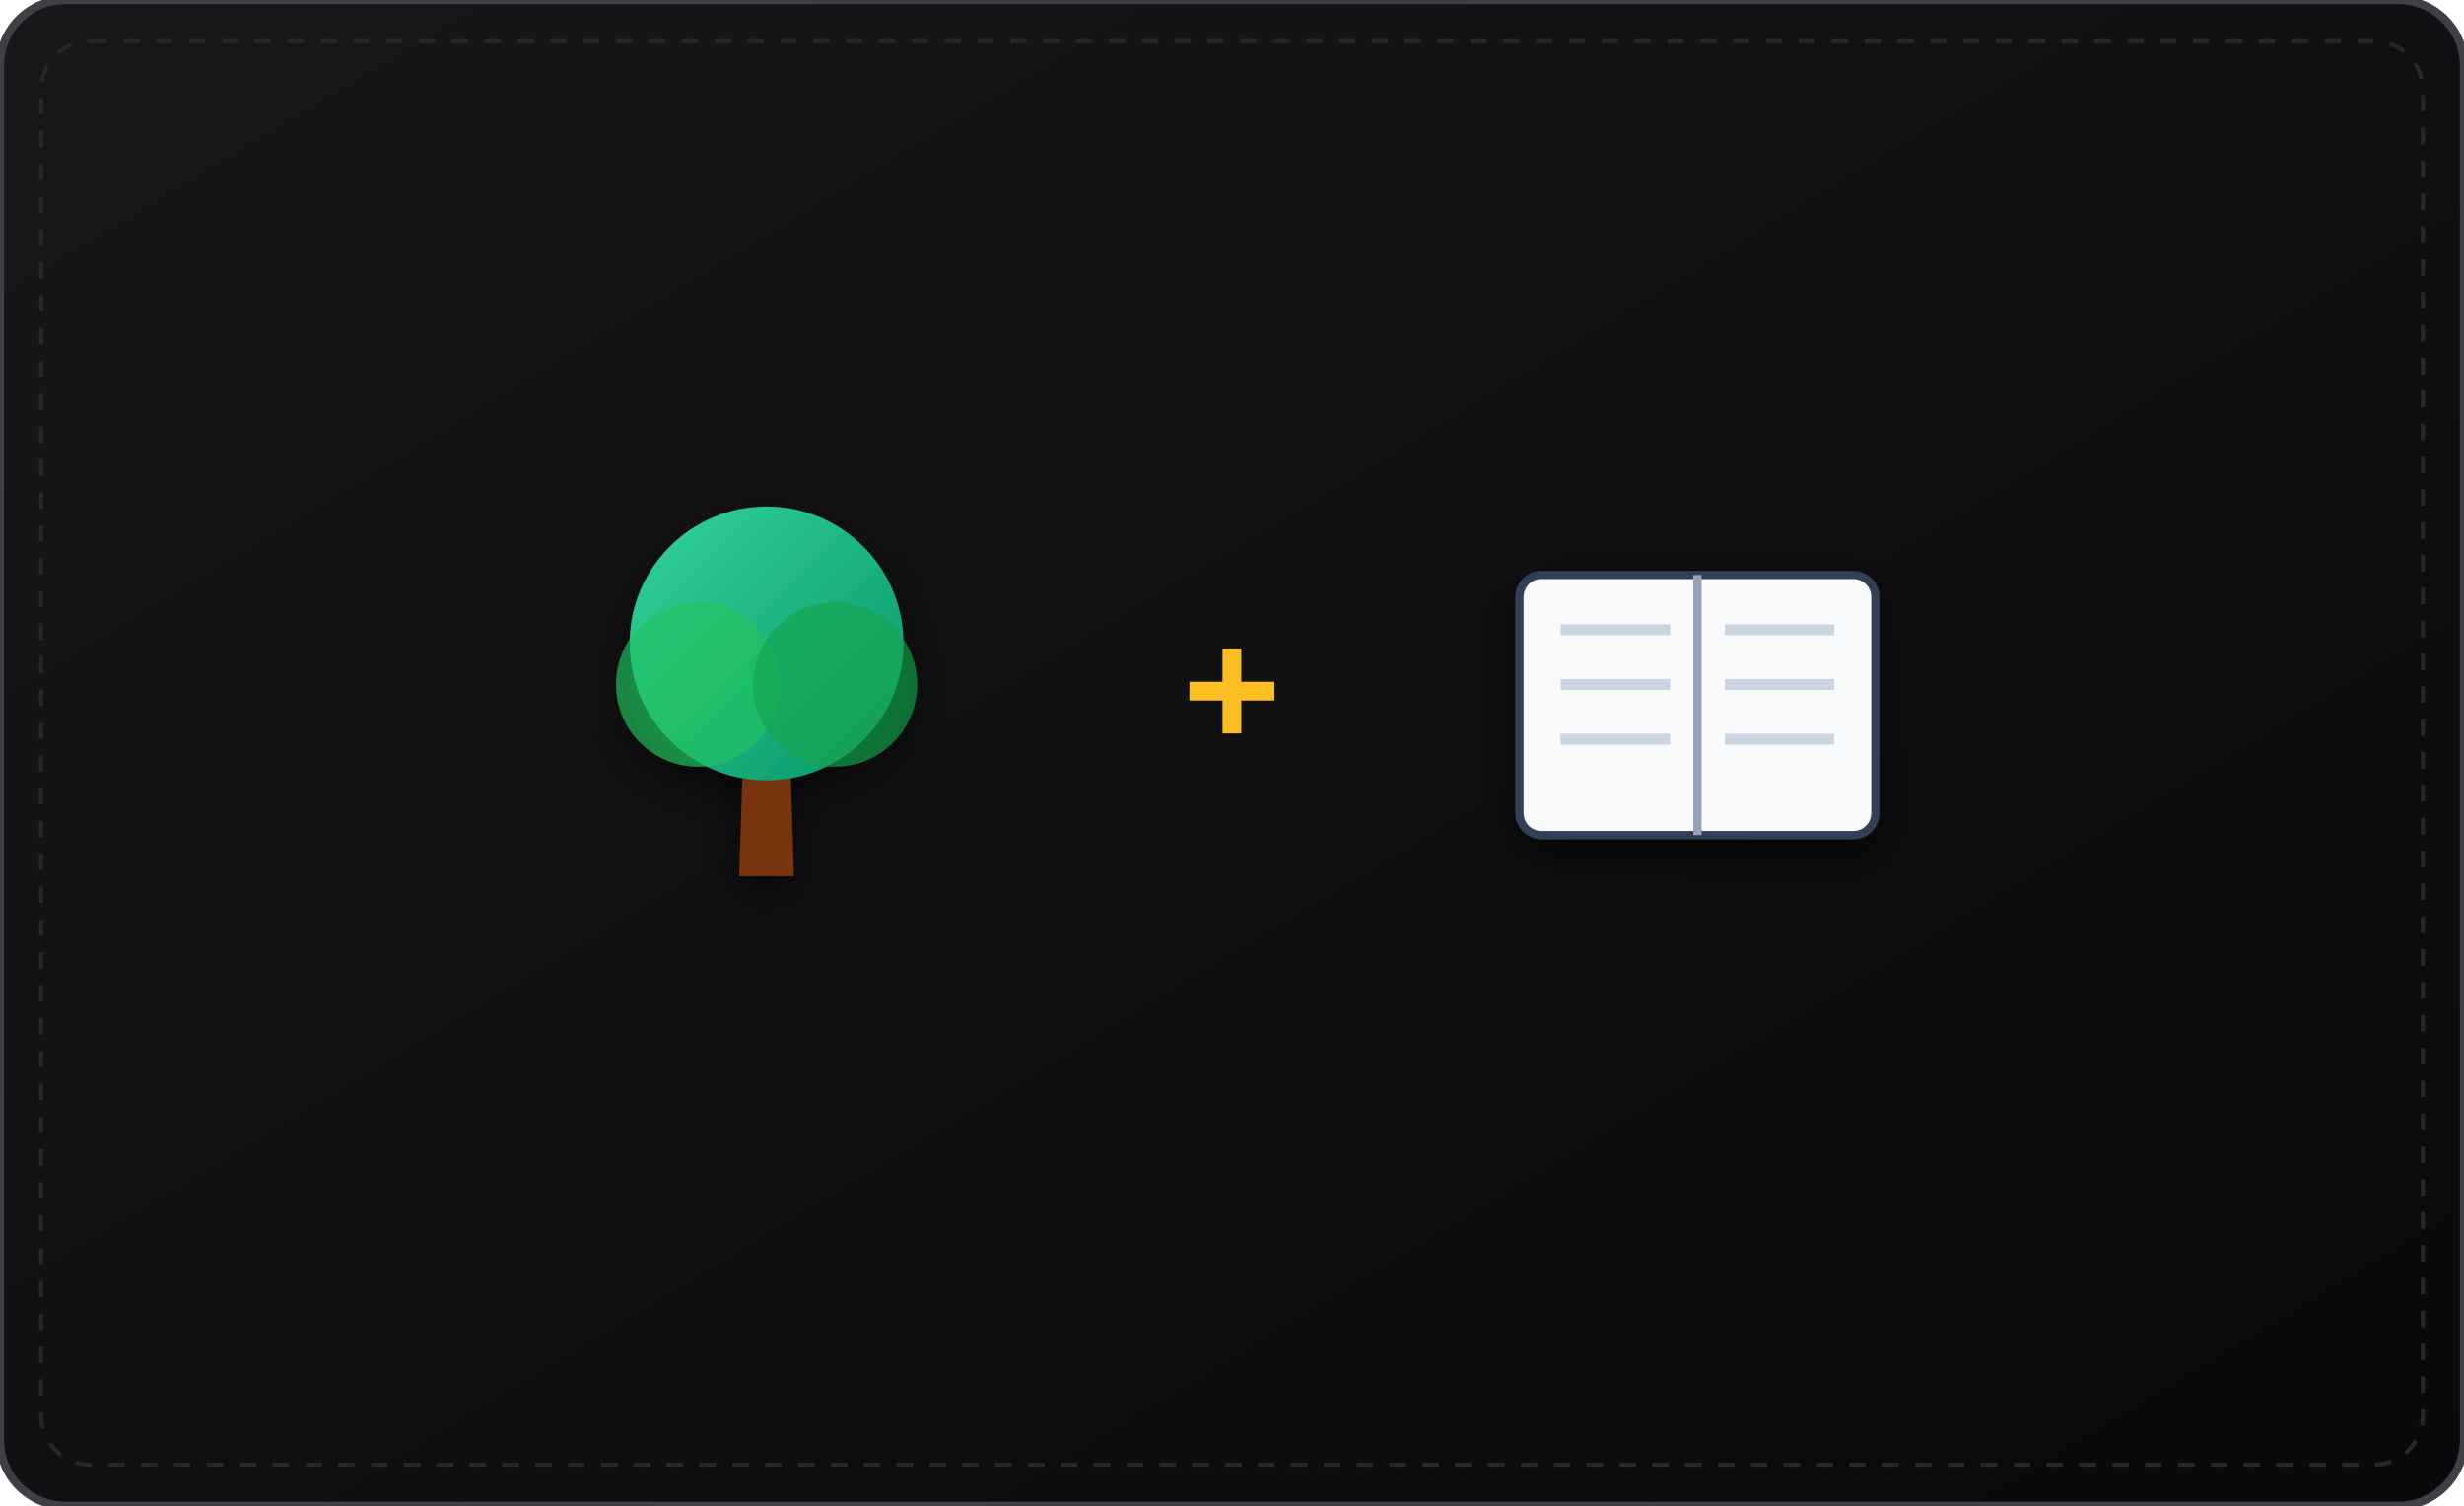
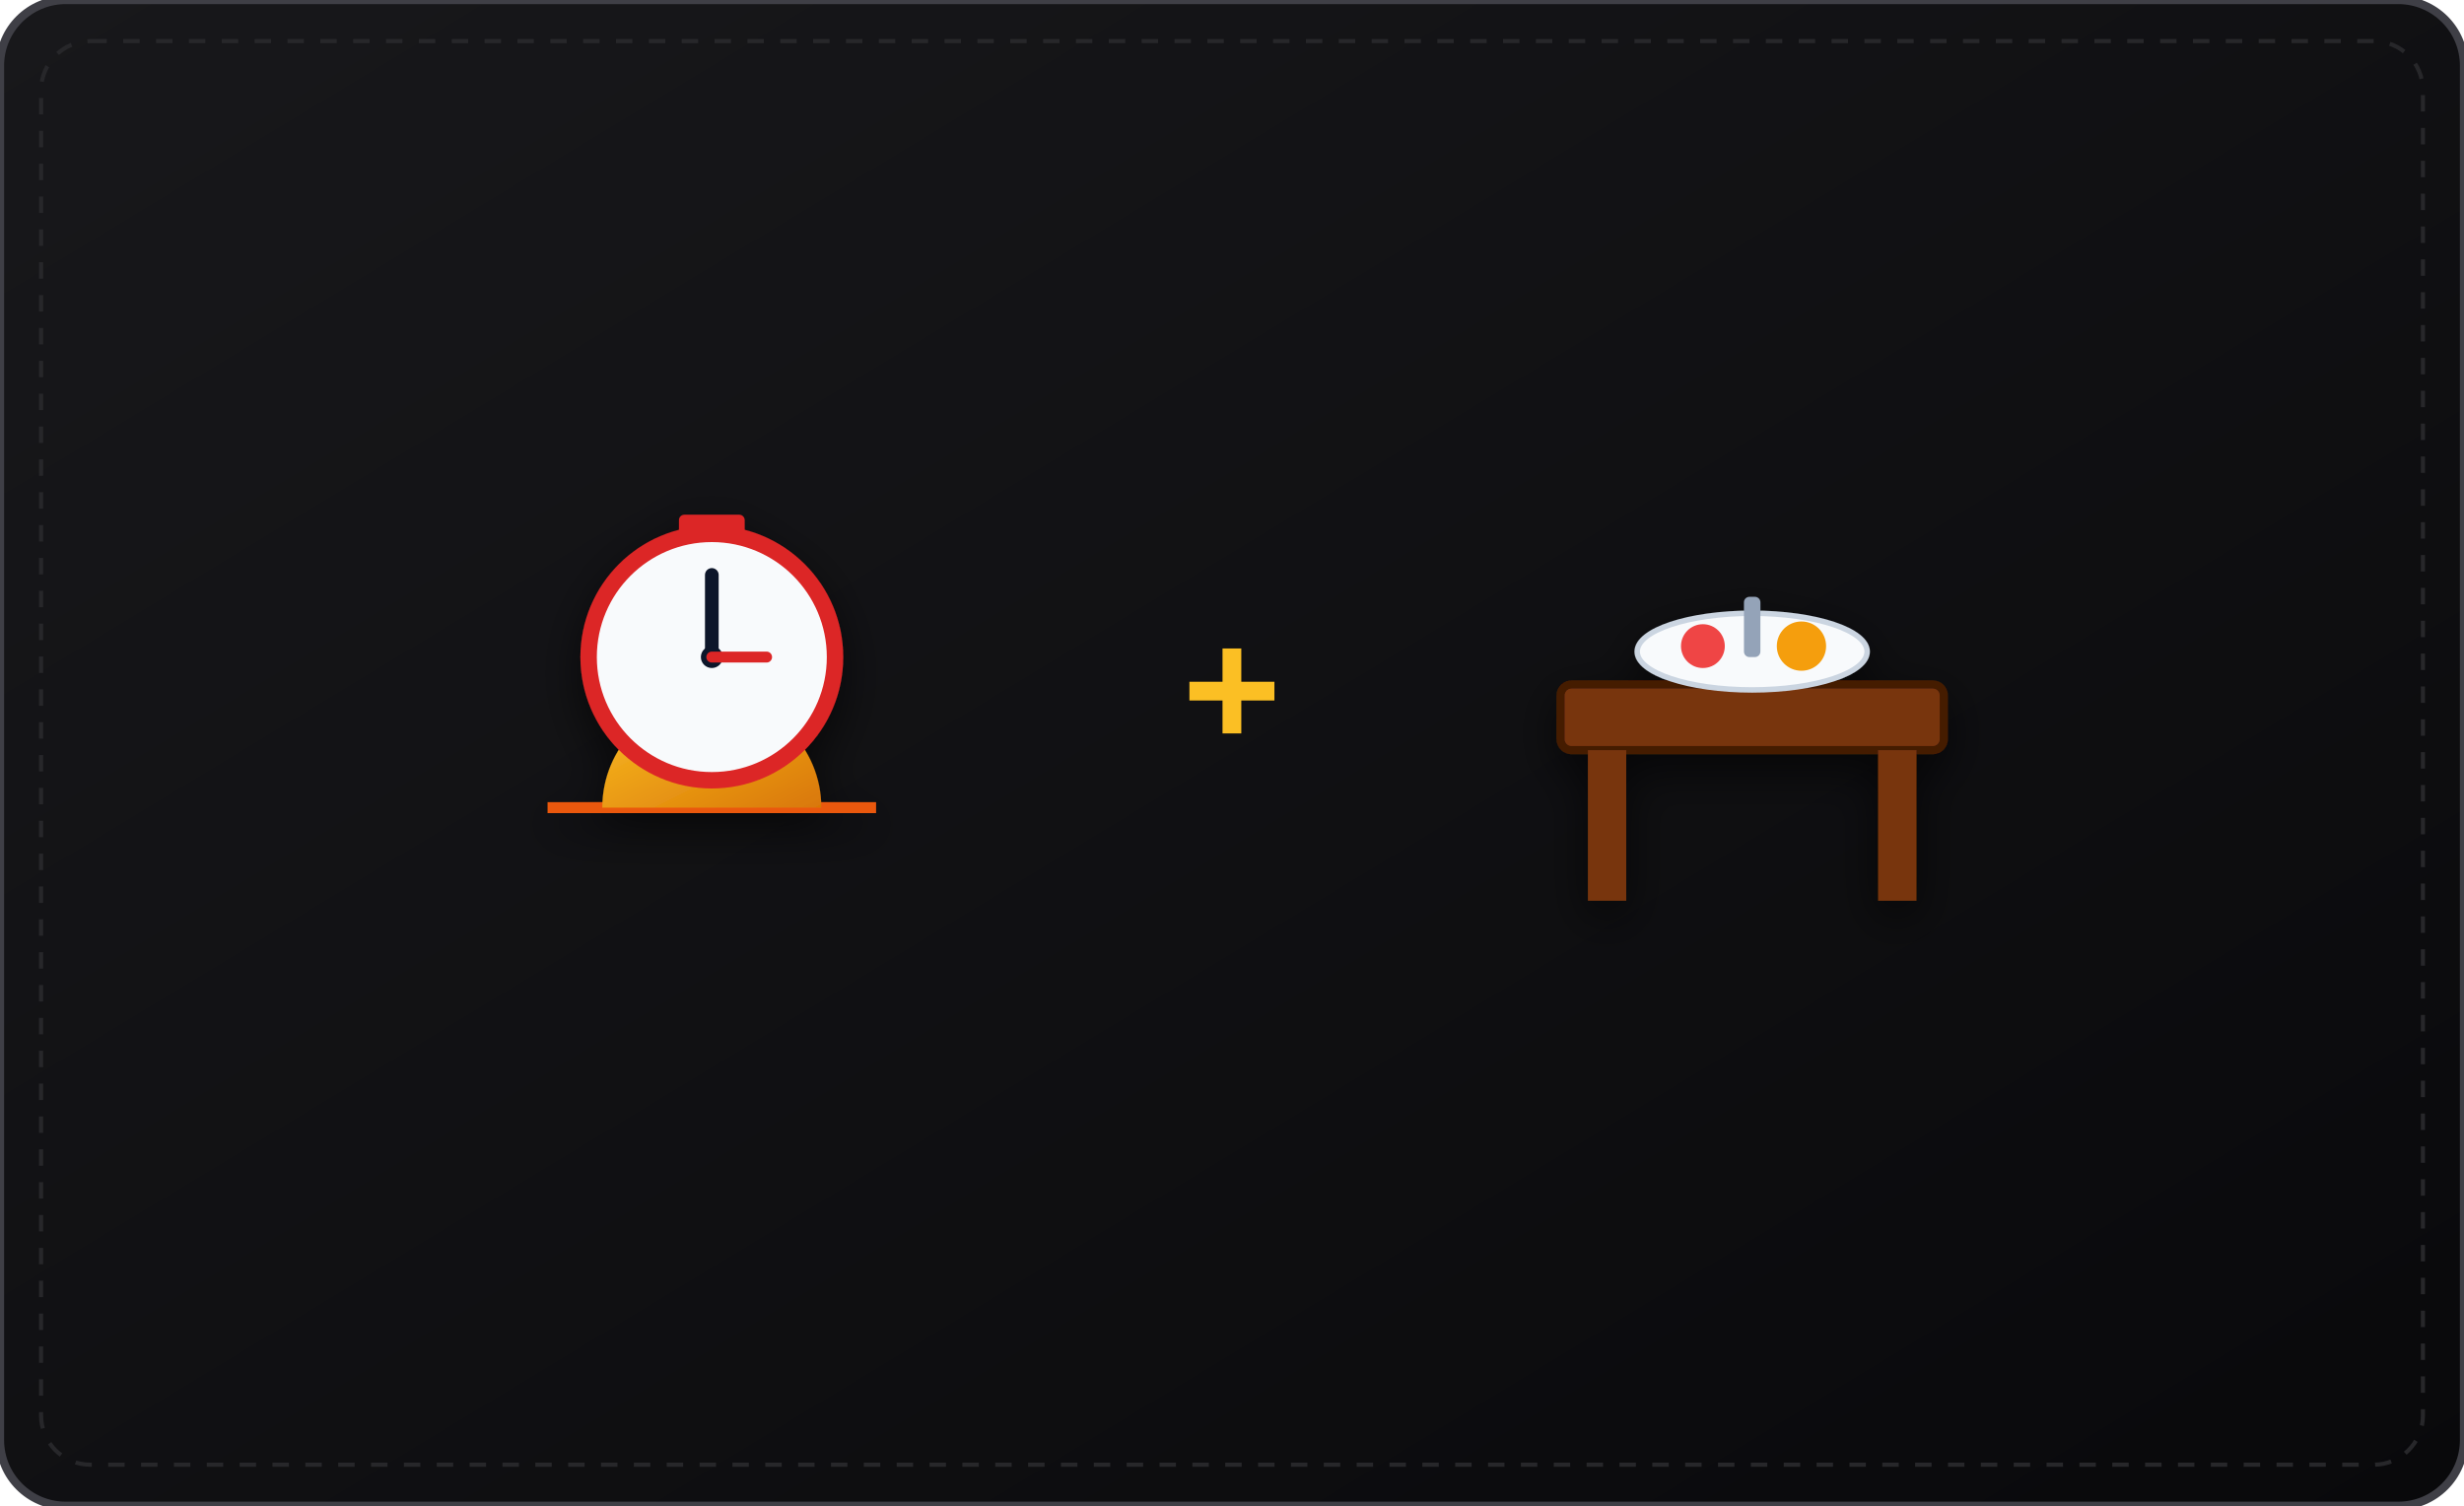
<svg xmlns="http://www.w3.org/2000/svg" viewBox="0 0 900 550" width="100%" height="100%" class="rebus-svg">
  <defs>
    <linearGradient id="bgGrad" x1="0%" y1="0%" x2="100%" y2="100%">
      <stop offset="0%" stop-color="#18181b" />
      <stop offset="100%" stop-color="#09090b" />
    </linearGradient>
    <linearGradient id="cardGrad" x1="0%" y1="0%" x2="0%" y2="100%">
      <stop offset="0%" stop-color="#27272a" />
      <stop offset="100%" stop-color="#18181b" />
    </linearGradient>
    <linearGradient id="goldGrad" x1="0%" y1="0%" x2="100%" y2="100%">
      <stop offset="0%" stop-color="#fbbf24" />
      <stop offset="100%" stop-color="#d97706" />
    </linearGradient>
    <linearGradient id="blueGrad" x1="0%" y1="0%" x2="100%" y2="100%">
      <stop offset="0%" stop-color="#60a5fa" />
      <stop offset="100%" stop-color="#2563eb" />
    </linearGradient>
    <linearGradient id="cyanGrad" x1="0%" y1="0%" x2="100%" y2="100%">
      <stop offset="0%" stop-color="#38bdf8" />
      <stop offset="100%" stop-color="#0284c7" />
    </linearGradient>
    <linearGradient id="redGrad" x1="0%" y1="0%" x2="100%" y2="100%">
      <stop offset="0%" stop-color="#f87171" />
      <stop offset="100%" stop-color="#dc2626" />
    </linearGradient>
    <linearGradient id="greenGrad" x1="0%" y1="0%" x2="100%" y2="100%">
      <stop offset="0%" stop-color="#34d399" />
      <stop offset="100%" stop-color="#059669" />
    </linearGradient>
    <linearGradient id="purpleGrad" x1="0%" y1="0%" x2="100%" y2="100%">
      <stop offset="0%" stop-color="#c084fc" />
      <stop offset="100%" stop-color="#7e22ce" />
    </linearGradient>
    <filter id="shadow" x="-20%" y="-20%" width="140%" height="140%">
      <feDropShadow dx="0" dy="6" stdDeviation="8" flood-color="#000" flood-opacity="0.6" />
    </filter>
  </defs>
  <rect width="900" height="550" rx="24" fill="url(#bgGrad)" stroke="#3f3f46" stroke-width="3" />
  <rect x="15" y="15" width="870" height="520" rx="18" fill="none" stroke="#27272a" stroke-width="1.5" stroke-dasharray="6 6" />
-   <g transform="translate(620, 260)" filter="url(#shadow)">
-     <rect x="-65" y="-50" width="130" height="95" rx="8" fill="#f8fafc" stroke="#334155" stroke-width="3" />
-     <line x1="0" y1="-50" x2="0" y2="45" stroke="#94a3b8" stroke-width="3" />
-     <line x1="-50" y1="-30" x2="-10" y2="-30" stroke="#cbd5e1" stroke-width="4" />
-     <line x1="-50" y1="-10" x2="-10" y2="-10" stroke="#cbd5e1" stroke-width="4" />
-     <line x1="-50" y1="10" x2="-10" y2="10" stroke="#cbd5e1" stroke-width="4" />
-     <line x1="10" y1="-30" x2="50" y2="-30" stroke="#cbd5e1" stroke-width="4" />
-     <line x1="10" y1="-10" x2="50" y2="-10" stroke="#cbd5e1" stroke-width="4" />
-     <line x1="10" y1="10" x2="50" y2="10" stroke="#cbd5e1" stroke-width="4" />
+   <g transform="translate(640, 260)" filter="url(#shadow)">
+     <rect x="-70" y="-10" width="140" height="24" rx="4" fill="#78350f" stroke="#451a03" stroke-width="3" />
+     <rect x="-60" y="14" width="14" height="55" fill="#78350f" />
+     <rect x="46" y="14" width="14" height="55" fill="#78350f" />
+     <ellipse cx="0" cy="-22" rx="42" ry="14" fill="#f8fafc" stroke="#cbd5e1" stroke-width="2" />
+     <circle cx="-18" cy="-24" r="8" fill="#ef4444" />
+     <circle cx="18" cy="-24" r="9" fill="#f59e0b" />
+     <rect x="-3" y="-42" width="6" height="22" rx="2" fill="#94a3b8" />
  </g>
  <text x="450" y="275" font-family="system-ui, sans-serif" font-size="64" font-weight="900" fill="#fbbf24" text-anchor="middle">+</text>
-   <g transform="translate(280, 260)" filter="url(#shadow)">
-     <path d="M-10,60 L10,60 L8,0 L-8,0 Z" fill="#78350f" />
-     <circle cx="0" cy="-25" r="50" fill="url(#greenGrad)" />
-     <circle cx="-25" cy="-10" r="30" fill="#22c55e" opacity="0.6" />
-     <circle cx="25" cy="-10" r="30" fill="#16a34a" opacity="0.6" />
+   <g transform="translate(260, 260)" filter="url(#shadow)">
+     <path d="M-60,35 L60,35" stroke="#ea580c" stroke-width="4" />
+     <path d="M-40,35 A40,40 0 0,1 40,35 Z" fill="url(#goldGrad)" />
+     <circle cx="0" cy="-20" r="45" fill="#f8fafc" stroke="#dc2626" stroke-width="6" />
+     <circle cx="0" cy="-20" r="4" fill="#0f172a" />
+     <line x1="0" y1="-20" x2="0" y2="-50" stroke="#0f172a" stroke-width="5" stroke-linecap="round" />
+     <line x1="0" y1="-20" x2="20" y2="-20" stroke="#dc2626" stroke-width="4" stroke-linecap="round" />
+     <rect x="-12" y="-72" width="24" height="8" rx="2" fill="#dc2626" />
  </g>
</svg>
